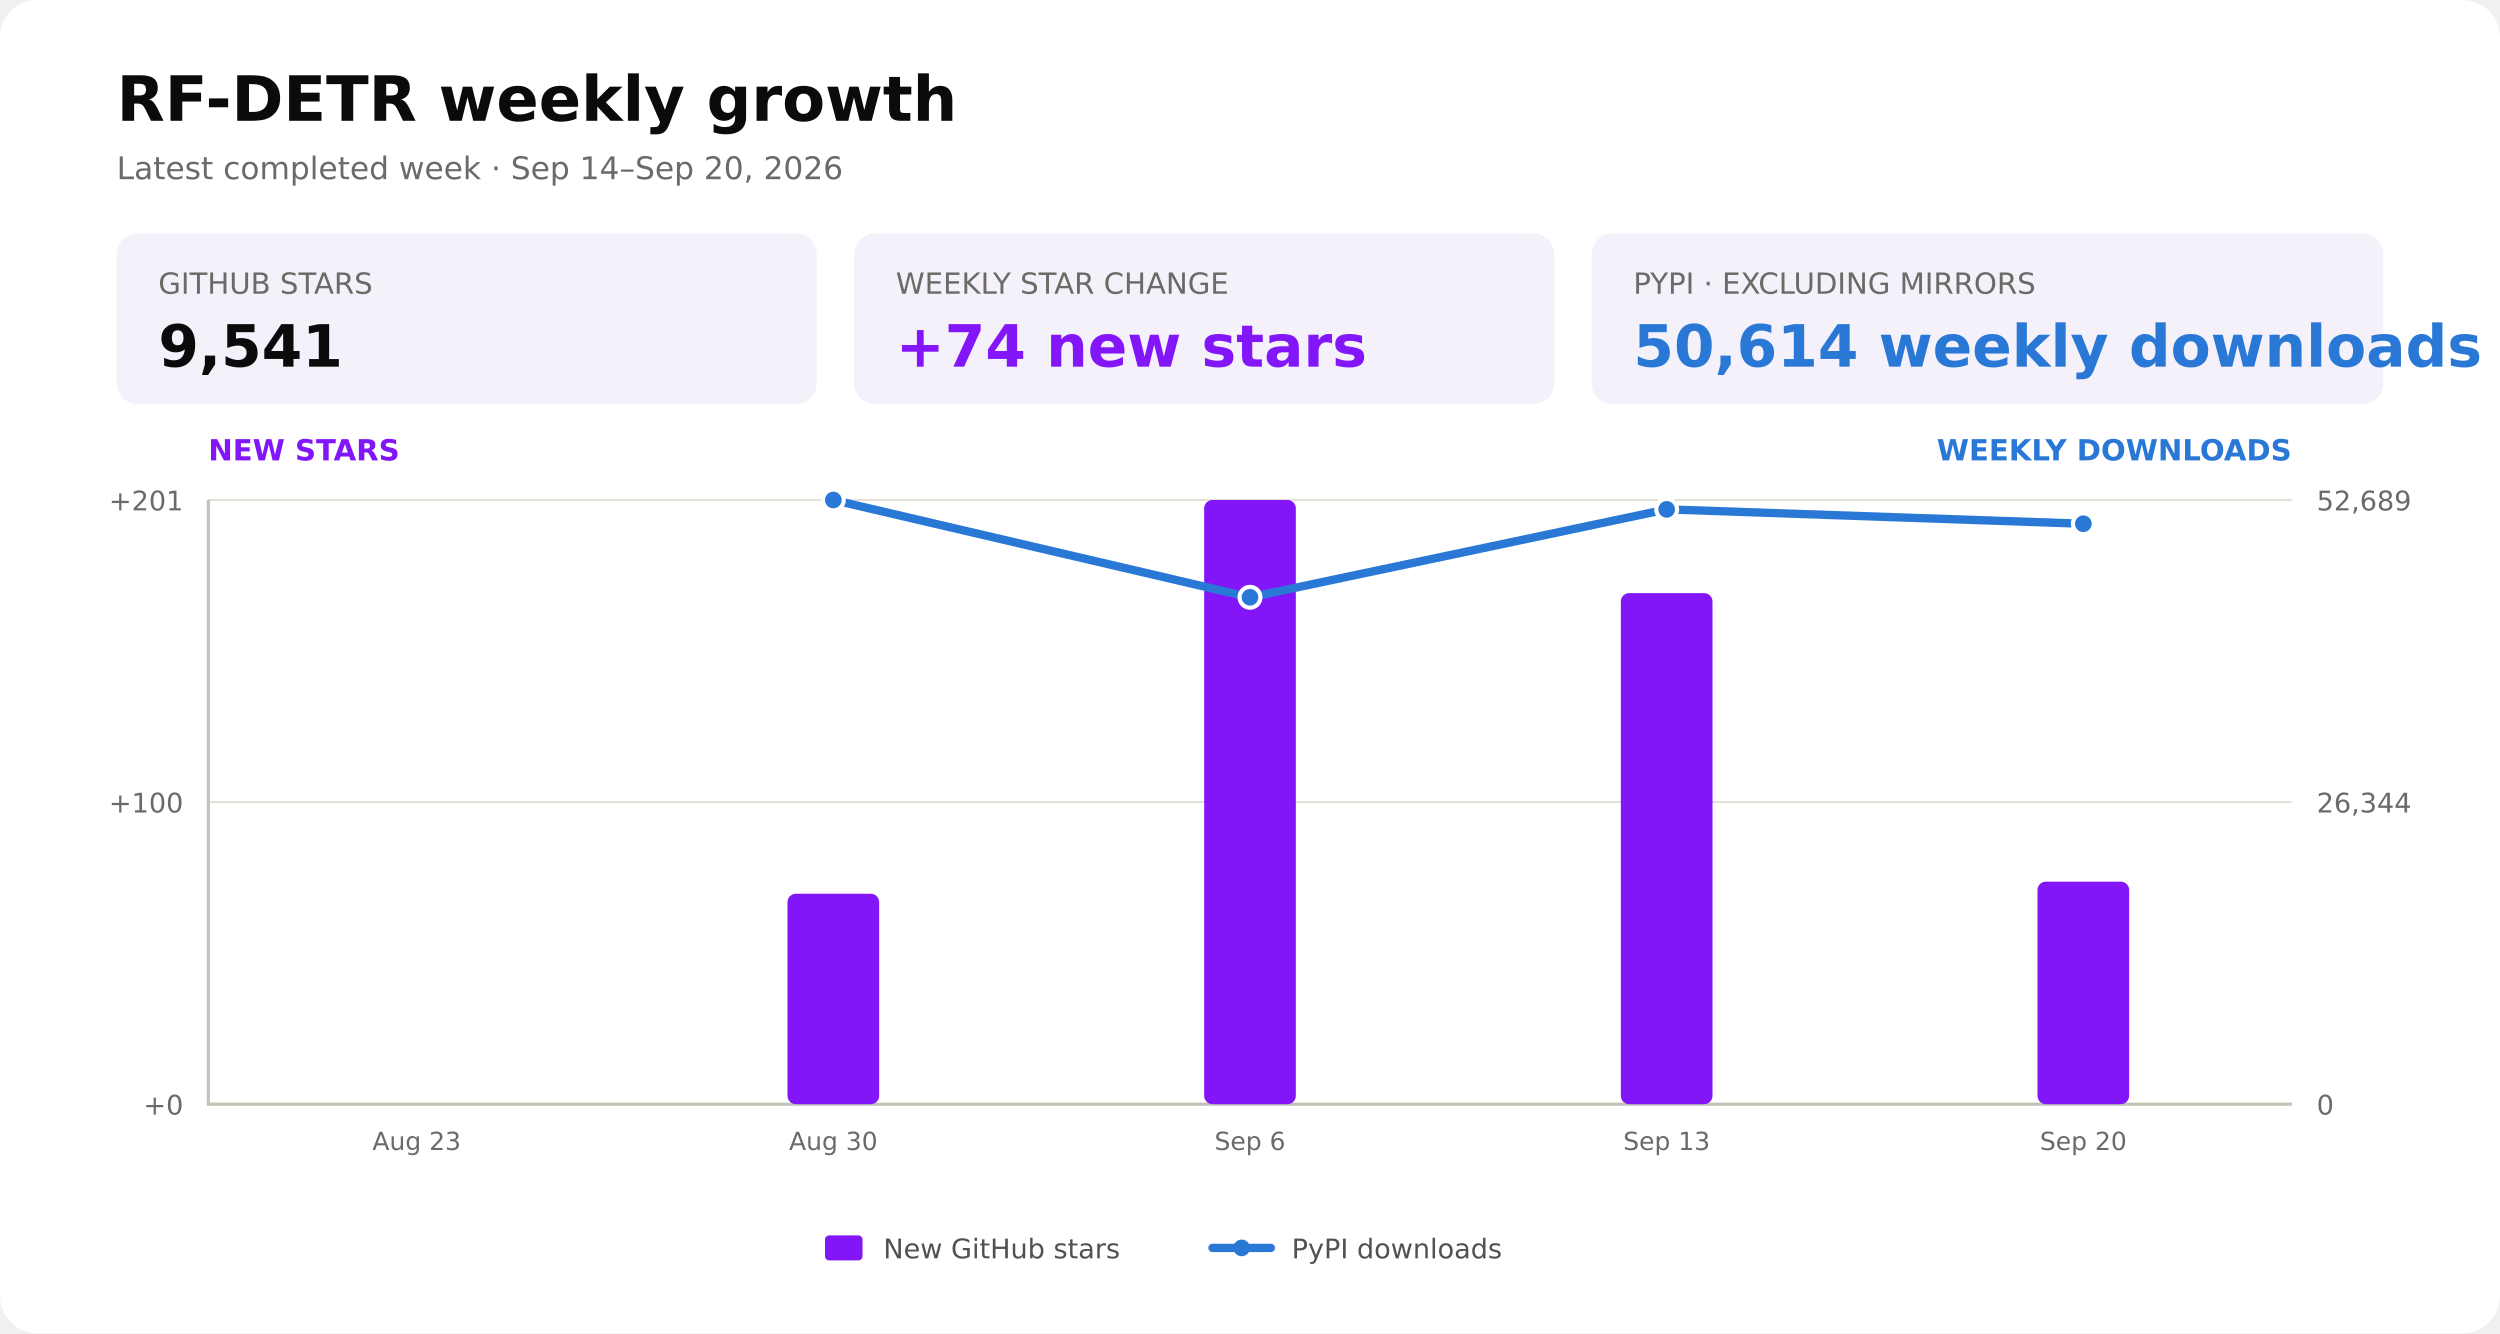
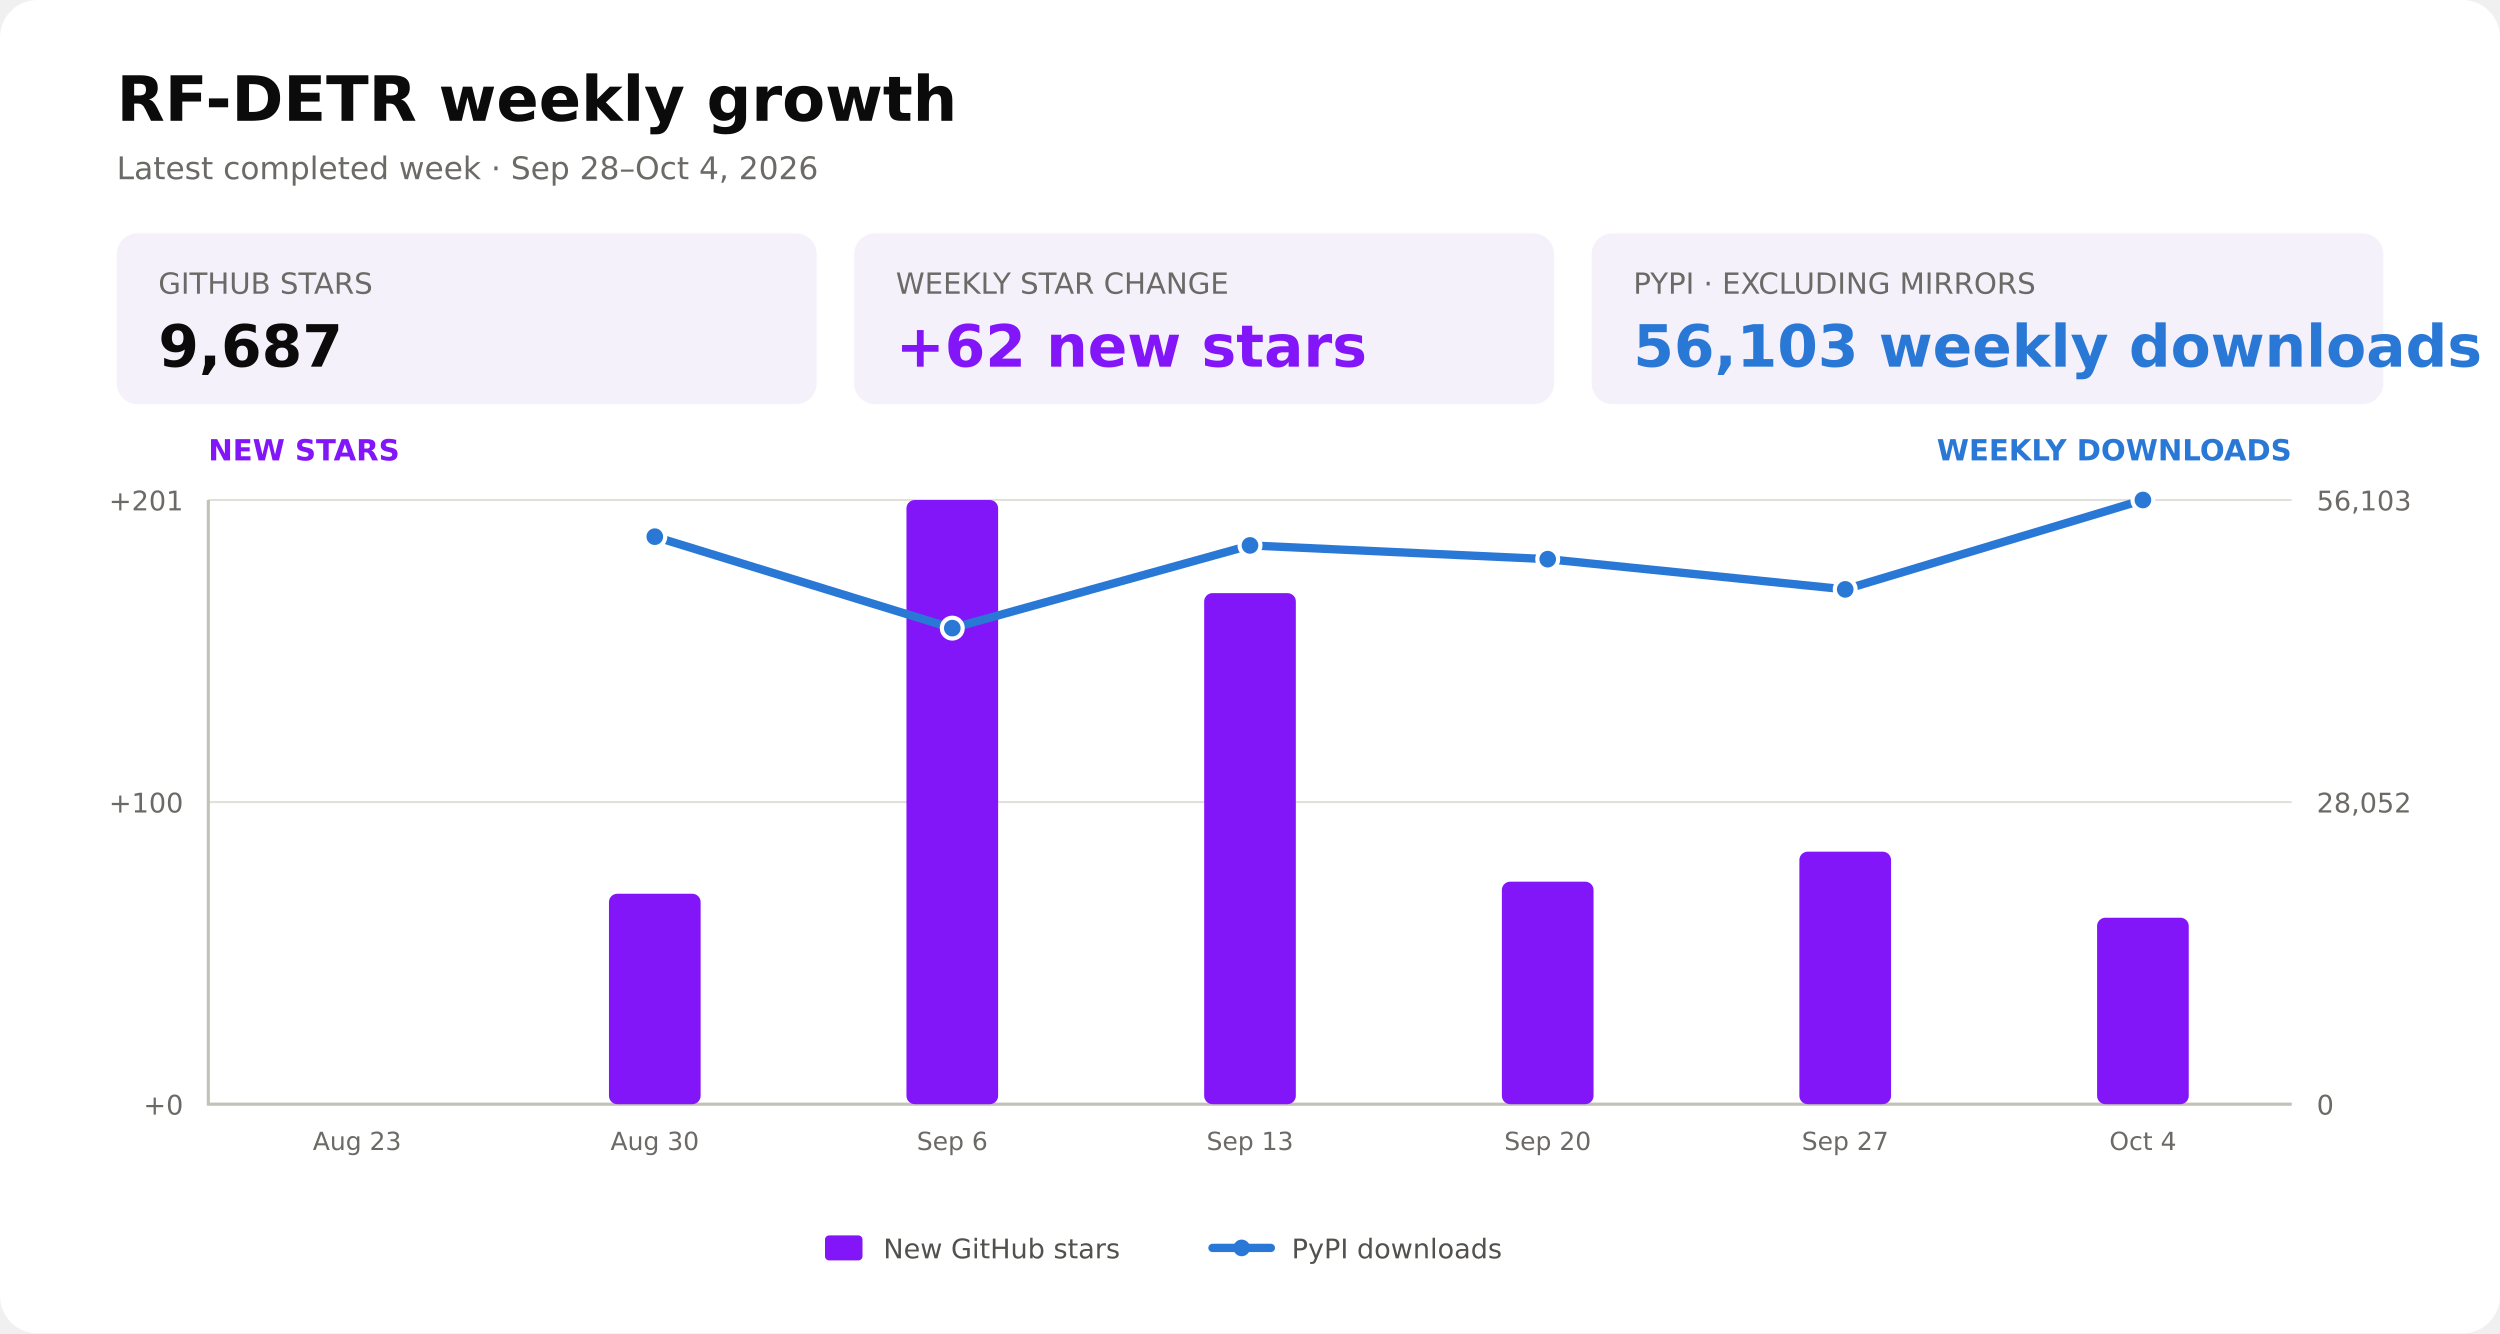
<svg xmlns="http://www.w3.org/2000/svg" width="1200" height="640" viewBox="0 0 1200 640" role="img" aria-labelledby="title description">
  <rect width="1200" height="640" rx="18" fill="#ffffff" />
  <text x="56" y="58" fill="#0b0b0b" font-family="DejaVu Sans, Arial, sans-serif" font-size="30" font-weight="700">RF-DETR weekly growth</text>
-   <text x="56" y="86" fill="#6b6a66" font-family="DejaVu Sans, Arial, sans-serif" font-size="15">Latest completed week · Sep 14–Sep 20, 2026</text>
+   <text x="56" y="86" fill="#6b6a66" font-family="DejaVu Sans, Arial, sans-serif" font-size="15">Latest completed week · Sep 28–Oct 4, 2026</text>
  <g font-family="DejaVu Sans, Arial, sans-serif">
    <rect x="56" y="112" width="336" height="82" rx="10" fill="#f5f1fa" />
    <text x="76" y="141" fill="#6b6a66" font-size="14">GITHUB STARS</text>
-     <text x="76" y="176" fill="#0b0b0b" font-size="28" font-weight="700">9,541</text>
+     <text x="76" y="176" fill="#0b0b0b" font-size="28" font-weight="700">9,687</text>
    <rect x="410" y="112" width="336" height="82" rx="10" fill="#f5f1fa" />
    <text x="430" y="141" fill="#6b6a66" font-size="14">WEEKLY STAR CHANGE</text>
-     <text x="430" y="176" fill="#8315f9" font-size="28" font-weight="700">+74 new stars</text>
+     <text x="430" y="176" fill="#8315f9" font-size="28" font-weight="700">+62 new stars</text>
    <rect x="764" y="112" width="380" height="82" rx="10" fill="#f5f1fa" />
    <text x="784" y="141" fill="#6b6a66" font-size="14">PYPI · EXCLUDING MIRRORS</text>
-     <text x="784" y="176" fill="#2a78d6" font-size="28" font-weight="700">50,614 weekly downloads</text>
+     <text x="784" y="176" fill="#2a78d6" font-size="28" font-weight="700">56,103 weekly downloads</text>
  </g>
  <g aria-hidden="true" fill="none" stroke="#e1e0d9" stroke-width="1">
    <path d="M100 530.0H1100" />
    <path d="M100 385.0H1100" />
    <path d="M100 240.0H1100" />
  </g>
  <path d="M100 240V530H1100" fill="none" stroke="#c3c2b7" stroke-width="1.5" />
  <g fill="#6b6a66" font-family="DejaVu Sans, Arial, sans-serif" font-size="13">
    <text x="88" y="535.0" text-anchor="end">+0</text>
    <text x="1112" y="535.0" text-anchor="start">0</text>
    <text x="88" y="390.0" text-anchor="end">+100</text>
-     <text x="1112" y="390.0" text-anchor="start">26,344</text>
+     <text x="1112" y="390.0" text-anchor="start">28,052</text>
    <text x="88" y="245.0" text-anchor="end">+201</text>
-     <text x="1112" y="245.0" text-anchor="start">52,689</text>
+     <text x="1112" y="245.0" text-anchor="start">56,103</text>
    <text x="100" y="221" fill="#8315f9" font-size="14" font-weight="700">NEW STARS</text>
    <text x="1100" y="221" fill="#2a78d6" font-size="14" font-weight="700" text-anchor="end">WEEKLY DOWNLOADS</text>
  </g>
  <g id="weekly-stars-bars">
-     <rect x="378.0" y="429.0" width="44.0" height="101.0" rx="4" fill="#8315f9" />
-     <rect x="578.0" y="240.0" width="44.0" height="290.0" rx="4" fill="#8315f9" />
-     <rect x="778.0" y="284.7" width="44.0" height="245.3" rx="4" fill="#8315f9" />
-     <rect x="978.0" y="423.2" width="44.0" height="106.8" rx="4" fill="#8315f9" />
+     <rect x="292.3" y="429.0" width="44.0" height="101.0" rx="4" fill="#8315f9" />
+     <rect x="435.1" y="240.0" width="44.0" height="290.0" rx="4" fill="#8315f9" />
+     <rect x="578.0" y="284.7" width="44.0" height="245.3" rx="4" fill="#8315f9" />
+     <rect x="720.9" y="423.2" width="44.0" height="106.8" rx="4" fill="#8315f9" />
+     <rect x="863.7" y="408.8" width="44.0" height="121.2" rx="4" fill="#8315f9" />
+     <rect x="1006.6" y="440.5" width="44.0" height="89.5" rx="4" fill="#8315f9" />
  </g>
  <g id="weekly-downloads-line">
-     <polyline points="400.0,240.0 600.0,286.7 800.0,244.5 1000.0,251.4" fill="none" stroke="#2a78d6" stroke-width="4" stroke-linecap="round" stroke-linejoin="round" />
-     <circle cx="400.0" cy="240.0" r="5" fill="#2a78d6" stroke="#ffffff" stroke-width="2" />
-     <circle cx="600.0" cy="286.7" r="5" fill="#2a78d6" stroke="#ffffff" stroke-width="2" />
-     <circle cx="800.0" cy="244.5" r="5" fill="#2a78d6" stroke="#ffffff" stroke-width="2" />
-     <circle cx="1000.0" cy="251.4" r="5" fill="#2a78d6" stroke="#ffffff" stroke-width="2" />
+     <polyline points="314.3,257.6 457.1,301.5 600.0,261.8 742.9,268.4 885.7,282.9 1028.6,240.0" fill="none" stroke="#2a78d6" stroke-width="4" stroke-linecap="round" stroke-linejoin="round" />
+     <circle cx="314.3" cy="257.6" r="5" fill="#2a78d6" stroke="#ffffff" stroke-width="2" />
+     <circle cx="457.1" cy="301.5" r="5" fill="#2a78d6" stroke="#ffffff" stroke-width="2" />
+     <circle cx="600.0" cy="261.8" r="5" fill="#2a78d6" stroke="#ffffff" stroke-width="2" />
+     <circle cx="742.9" cy="268.4" r="5" fill="#2a78d6" stroke="#ffffff" stroke-width="2" />
+     <circle cx="885.7" cy="282.9" r="5" fill="#2a78d6" stroke="#ffffff" stroke-width="2" />
+     <circle cx="1028.6" cy="240.0" r="5" fill="#2a78d6" stroke="#ffffff" stroke-width="2" />
  </g>
  <g fill="#6b6a66" font-family="DejaVu Sans, Arial, sans-serif" font-size="12" text-anchor="middle">
-     <text x="200.0" y="552">Aug 23</text>
-     <text x="400.0" y="552">Aug 30</text>
-     <text x="600.0" y="552">Sep 6</text>
-     <text x="800.0" y="552">Sep 13</text>
-     <text x="1000.0" y="552">Sep 20</text>
+     <text x="171.4" y="552">Aug 23</text>
+     <text x="314.3" y="552">Aug 30</text>
+     <text x="457.1" y="552">Sep 6</text>
+     <text x="600.0" y="552">Sep 13</text>
+     <text x="742.9" y="552">Sep 20</text>
+     <text x="885.7" y="552">Sep 27</text>
+     <text x="1028.6" y="552">Oct 4</text>
  </g>
  <g font-family="DejaVu Sans, Arial, sans-serif" font-size="13" fill="#52514e">
    <rect x="396" y="593" width="18" height="12" rx="2" fill="#8315f9" />
    <text x="424" y="604">New GitHub stars</text>
    <path d="M582 599H610" fill="none" stroke="#2a78d6" stroke-width="4" stroke-linecap="round" />
    <circle cx="596" cy="599" r="4" fill="#2a78d6" />
    <text x="620" y="604">PyPI downloads</text>
  </g>
</svg>
